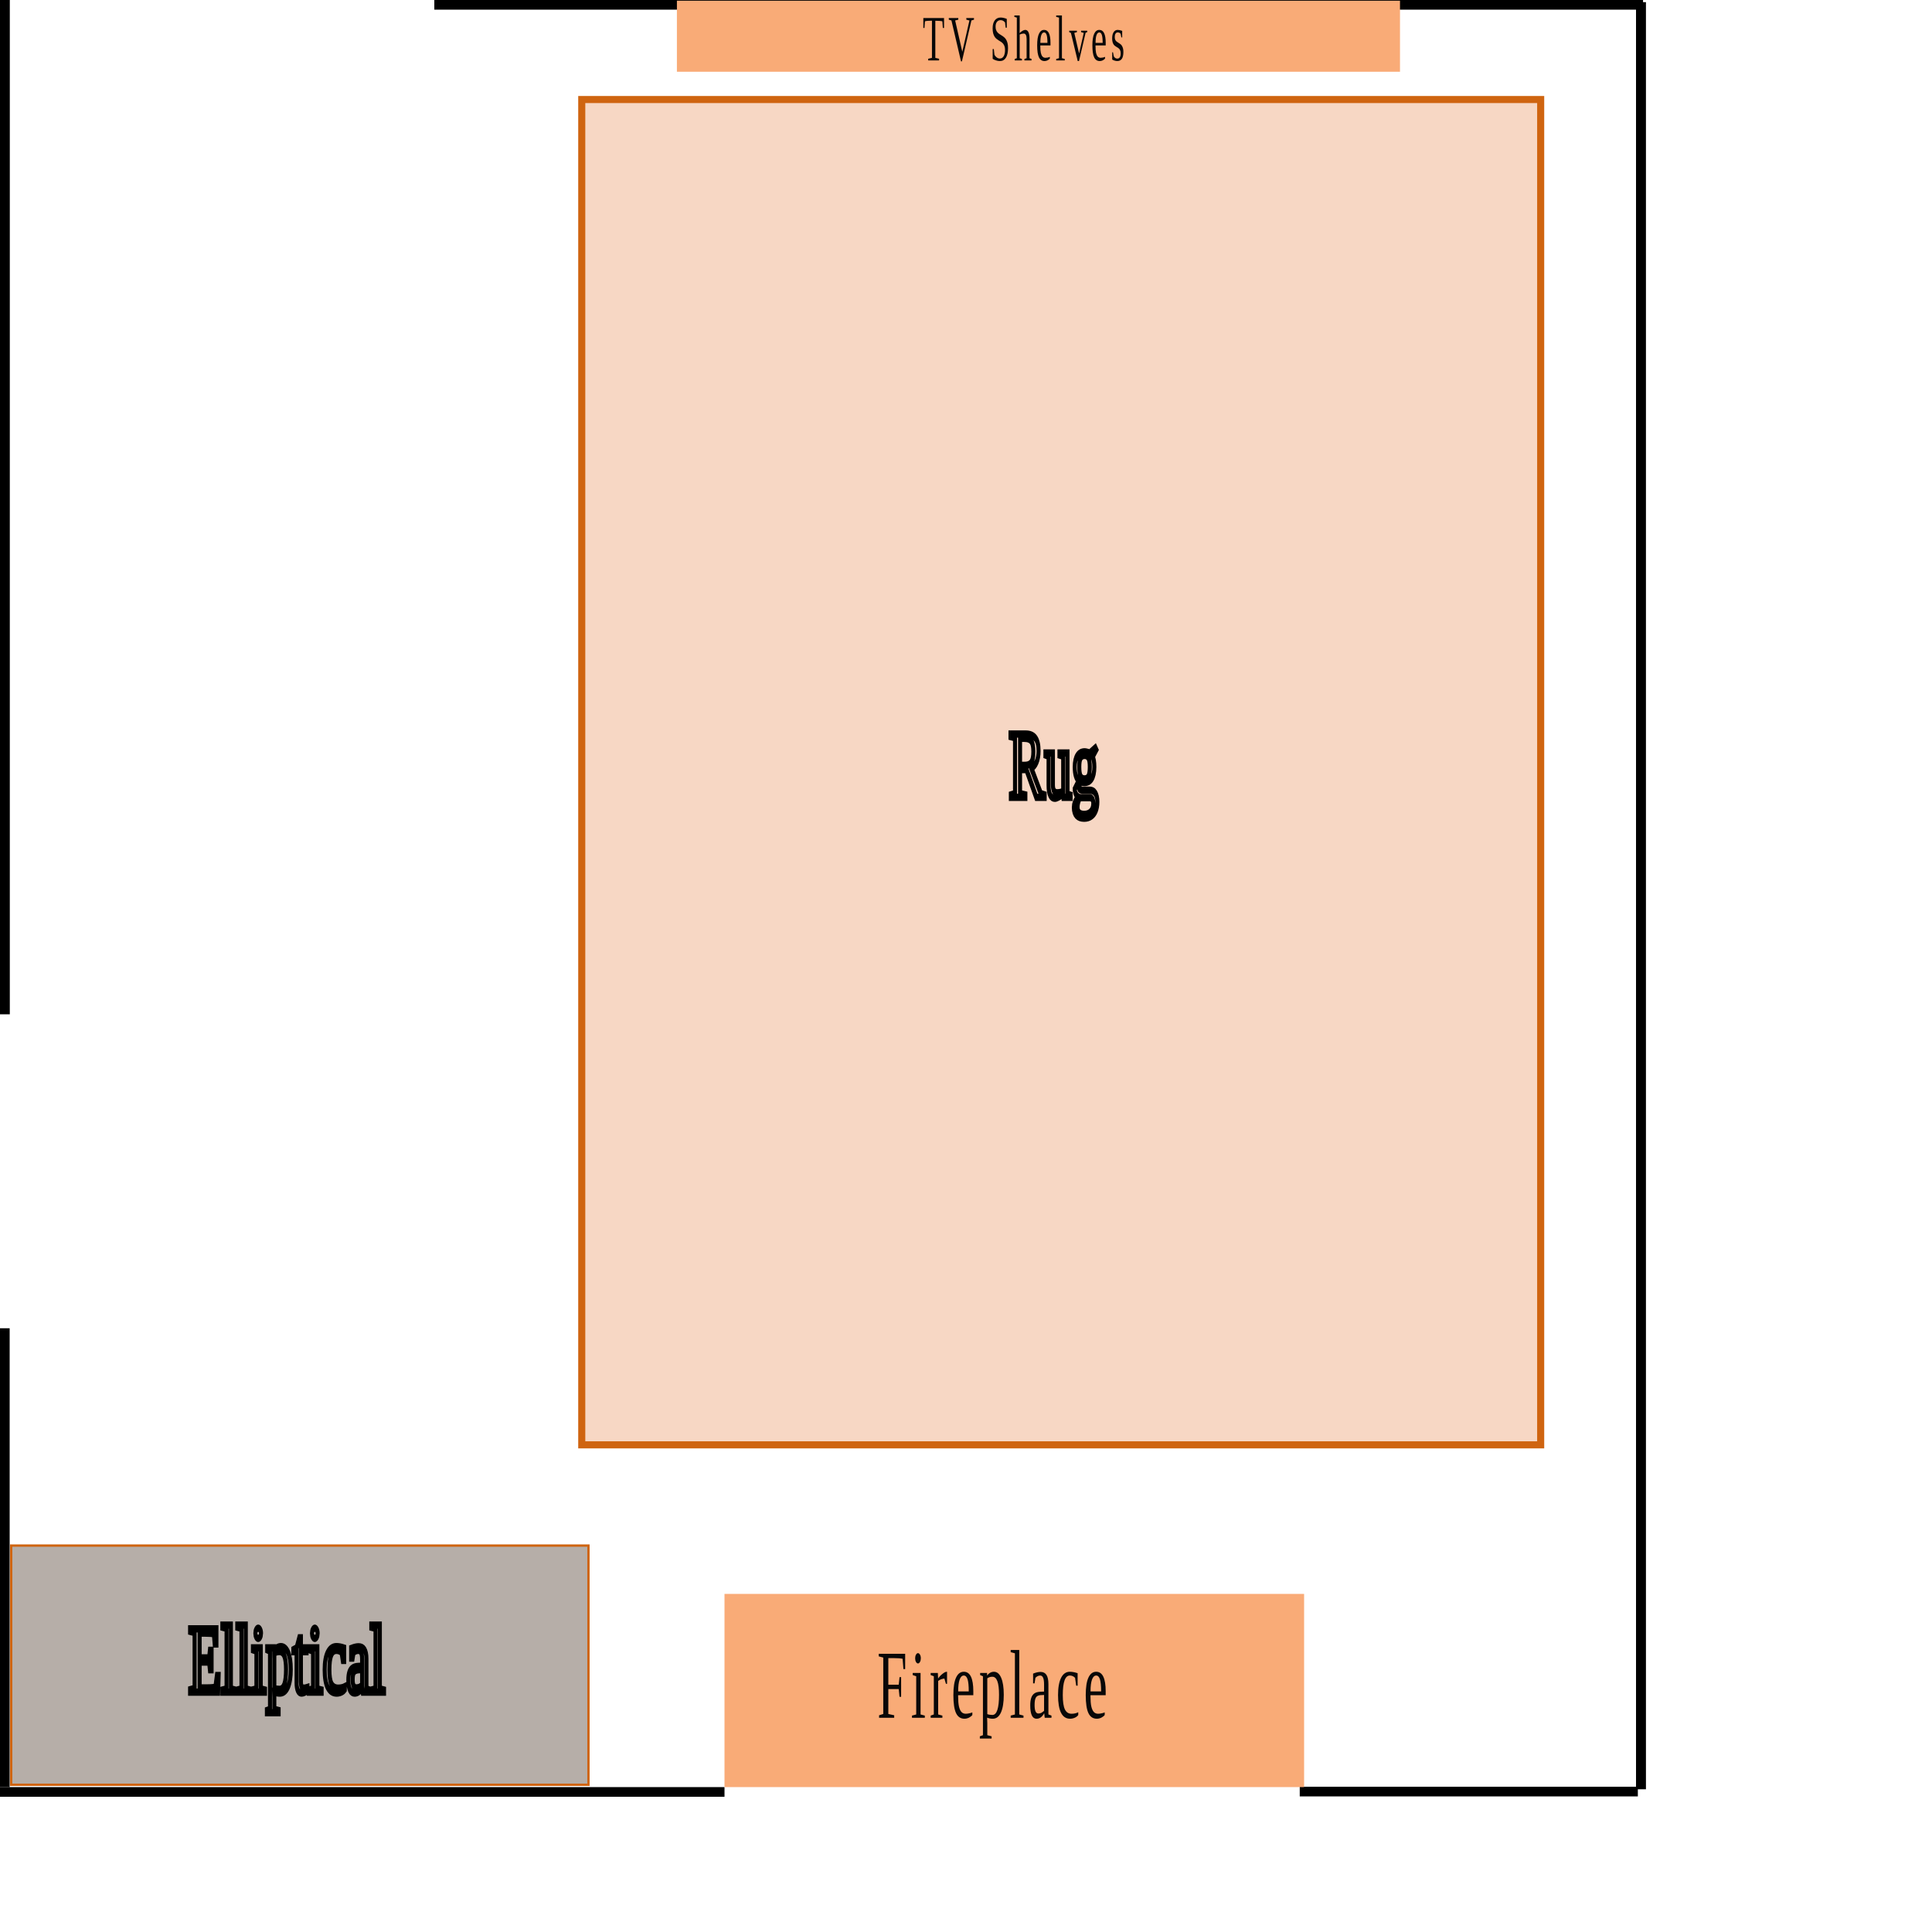
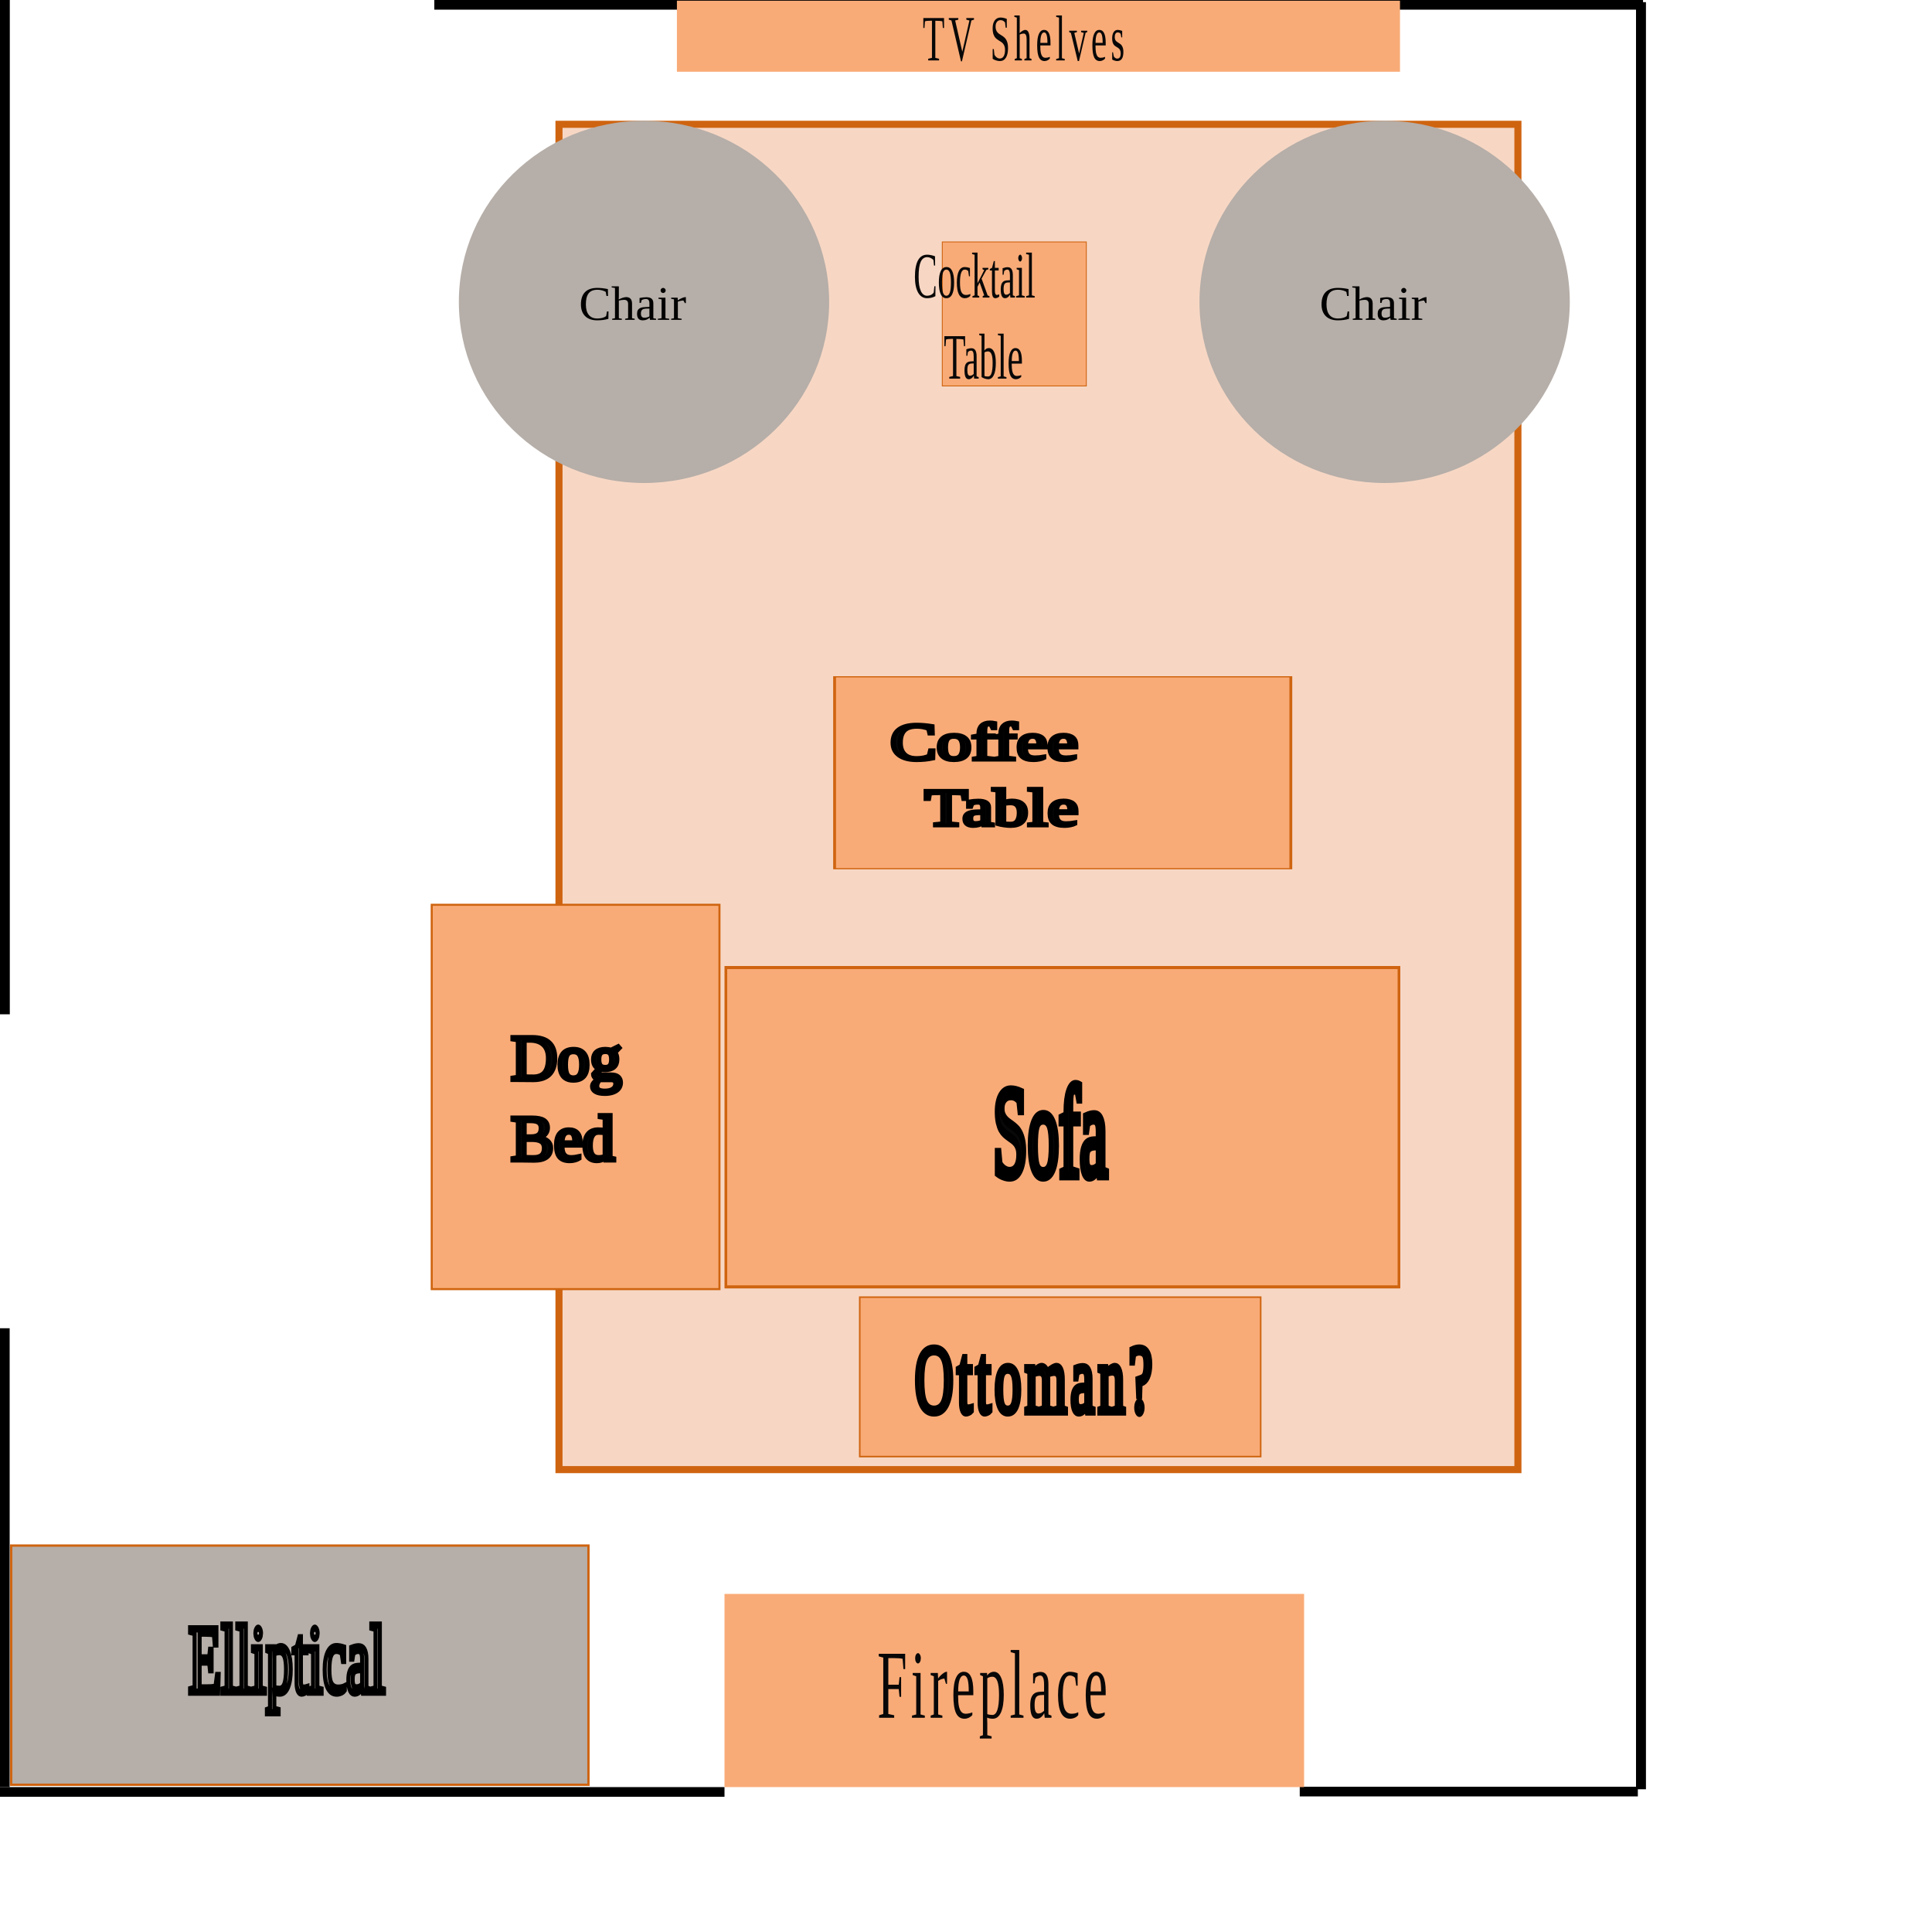
<svg xmlns="http://www.w3.org/2000/svg" width="20in" height="20in" viewBox="0 0 508 508" version="1.1" id="svg5">
  <defs id="defs2" />
  <g id="layer1">
    <path style="fill:#000000;stroke:#000000;stroke-width:2.54;stroke-dasharray:none;stroke-opacity:1" d="M 190.5,471.17 H 0" id="path190-8" />
    <path style="fill:#000000;stroke:#000000;stroke-width:2.744;stroke-dasharray:none;stroke-opacity:1" d="M 1.206,0 V 266.7" id="path977" />
    <path style="fill:#000000;stroke:#000000;stroke-width:2.612;stroke-dasharray:none;stroke-opacity:1" d="M 431.48,0.568 V 470.468" id="path977-5" />
    <path style="fill:#000000;stroke:#000000;stroke-width:2.539;stroke-dasharray:none;stroke-opacity:1" d="M 432.023,1.269 H 114.199" id="path12941" />
    <path style="fill:#000000;stroke:#000000;stroke-width:2.54;stroke-dasharray:none;stroke-opacity:1" d="M 1.27,349.25 V 469.9" id="path13671" />
    <path style="fill:#000000;stroke:#000000;stroke-width:2.54;stroke-dasharray:none;stroke-opacity:1" d="m 430.655,471.078 h -88.9" id="path13673" />
    <g id="g19966" transform="matrix(0.9994983,0,0,1.000001,-322.0152,-42.51582)" style="stroke-width:0;stroke-dasharray:none">
      <rect style="fill:#f9ab77;fill-opacity:1;stroke:#cf6410;stroke-width:0;stroke-dasharray:none;stroke-opacity:1" id="rect19952" width="190.224" height="18.679" x="500.252" y="42.701" />
      <text xml:space="preserve" style="font-size:12.703px;letter-spacing:1.323px;fill:#090808;fill-opacity:1;stroke:#000000;stroke-width:0;stroke-dasharray:none;stroke-opacity:1" x="757.892" y="43.531" id="text19956" transform="scale(0.7453614,1.341631)">
        <tspan style="font-size:12.703px;fill:#090808;fill-opacity:1;stroke:#000000;stroke-width:0;stroke-opacity:1;stroke-dasharray:none" x="757.892" y="43.531" id="tspan19954">TV Shelves</tspan>
      </text>
    </g>
    <g id="g21471" transform="matrix(1.003081,0,0,1.010836,-322.3619,320.6147)" style="stroke-width:0;stroke-dasharray:none">
      <rect style="fill:#f9ab77;fill-opacity:1;stroke:#cf6410;stroke-width:0;stroke-dasharray:none;stroke-opacity:1" id="rect21457" width="151.932" height="50.255" x="511.287" y="97.43" />
      <text xml:space="preserve" style="font-size:18.932px;letter-spacing:1.323px;fill:#090808;fill-opacity:1;stroke:#000000;stroke-width:0;stroke-dasharray:none;stroke-opacity:1" x="739.654" y="96.637" id="text21461" transform="scale(0.7453614,1.341631)">
        <tspan style="font-size:18.932px;fill:#090808;fill-opacity:1;stroke:#000000;stroke-width:0;stroke-dasharray:none;stroke-opacity:1" x="739.654" y="96.637" id="tspan21459">Fireplace</tspan>
      </text>
    </g>
-     <g id="g25962" transform="matrix(0.9994983,0,0,1.000001,-445.8609,-226.3427)" style="fill:#f7d7c4;fill-opacity:1">
+     <g id="g25962" transform="matrix(0.9994983,0,0,1.000001,-451.8471,-219.8312)" style="fill:#f7d7c4;fill-opacity:1">
      <rect style="fill:#f7d7c4;fill-opacity:1;stroke:#cf6410;stroke-width:1.861;stroke-dasharray:none;stroke-opacity:1" id="rect25944" width="252.266" height="353.738" x="599.128" y="252.512" />
      <text xml:space="preserve" style="font-size:18.932px;fill:#f7d7c4;fill-opacity:1;stroke:#000000;stroke-width:1.42;stroke-dasharray:none;stroke-opacity:1" x="954.586" y="324.971" id="text25948" transform="scale(0.7453614,1.341631)">
        <tspan style="font-size:18.932px;fill:#f7d7c4;fill-opacity:1;stroke:#000000;stroke-width:1.42;stroke-opacity:1" x="954.586" y="324.971" id="tspan25955">Rug</tspan>
      </text>
    </g>
    <g id="g8737" transform="matrix(0.9994983,0,0,1.000001,-326.3263,364.8992)" style="fill:#b6aea8;fill-opacity:1">
      <rect style="fill:#b6aea8;fill-opacity:1;stroke:#cf6410;stroke-width:0.609;stroke-dasharray:none;stroke-opacity:1" id="rect8718" width="151.867" height="62.891" x="329.429" y="41.493" />
      <text xml:space="preserve" style="font-size:18.932px;fill:#b6aea8;fill-opacity:1;stroke:#000000;stroke-width:1.42;stroke-dasharray:none;stroke-opacity:1" x="504.569" y="59.653" id="text8724" transform="scale(0.7453614,1.341631)">
        <tspan style="font-size:18.932px;fill:#b6aea8;fill-opacity:1;stroke:#000000;stroke-width:1.42;stroke-opacity:1" x="504.569" y="59.653" id="tspan8722">Elliptical</tspan>
      </text>
    </g>
+     <g id="g512" transform="matrix(0.9994983,0,0,1.000001,-136.9639,-349.0877)">
+       <ellipse style="fill:#b6aea8;stroke-width:0" id="path399" cx="306.451" cy="428.462" rx="48.708" ry="47.625" />
+       <text xml:space="preserve" style="font-size:12.703px;fill:#000000;stroke-width:0" x="289.27" y="433.3" id="text455" transform="scale(1.000252,0.9997485)">
+         <tspan id="tspan453" style="fill:#000000;stroke-width:0" x="289.27" y="433.3">Chair</tspan>
+       </text>
+     </g>
+     <g id="g512-3" transform="matrix(0.9994983,0,0,1.000001,57.77788,-349.0877)">
+       <ellipse style="fill:#b6aea8;stroke-width:0" id="path399-6" cx="306.451" cy="428.462" rx="48.708" ry="47.625" />
+       <text xml:space="preserve" style="font-size:12.703px;fill:#000000;stroke-width:0" x="289.27" y="433.3" id="text455-5" transform="scale(1.000252,0.9997485)">
+         <tspan id="tspan453-5" style="fill:#000000;stroke-width:0" x="289.27" y="433.3">Chair</tspan>
+       </text>
+     </g>
+     <g id="g661" transform="matrix(1.165415,0,0,1.335065,-396.7605,94.43273)">
+       <rect style="fill:#f9ab77;fill-opacity:1;stroke:#cf6410;stroke-width:0.609;stroke-dasharray:none;stroke-opacity:1" id="rect8739-3" width="151.867" height="62.891" x="504.211" y="119.825" />
+       <text xml:space="preserve" style="font-size:18.932px;fill:#090808;fill-opacity:1;stroke:#000000;stroke-width:1.42;stroke-dasharray:none;stroke-opacity:1" x="757.31" y="119.846" id="text8743-8" transform="scale(0.7453614,1.341631)">
+         <tspan style="font-size:18.932px;fill:#090808;fill-opacity:1;stroke:#000000;stroke-width:1.42;stroke-opacity:1" x="757.31" y="119.846" id="tspan8741-1">Sofa</tspan>
+       </text>
+     </g>
+     <g id="g8706" transform="matrix(0.9994983,0,0,1.000001,-170.2262,165.3898)">
+       <rect style="fill:#f9ab77;fill-opacity:1;stroke:#cf6410;stroke-width:0.545;stroke-dasharray:none;stroke-opacity:1" id="rect3091-8" width="75.693" height="101.055" x="283.887" y="72.515" />
+       <text xml:space="preserve" style="font-size:16.933px;fill:#090808;fill-opacity:1;stroke:#000000;stroke-width:1.27;stroke-dasharray:none;stroke-opacity:1" x="304.735" y="118.486" id="text5695-2">
+         <tspan style="font-size:16.933px;fill:#090808;fill-opacity:1;stroke:#000000;stroke-width:1.27;stroke-opacity:1" x="304.735" y="118.486" id="tspan7255-9">Dog</tspan>
+         <tspan style="font-size:16.933px;fill:#090808;fill-opacity:1;stroke:#000000;stroke-width:1.27;stroke-opacity:1" x="304.735" y="139.653" id="tspan8700">Bed</tspan>
+       </text>
+     </g>
+     <g id="g860" transform="matrix(0.9994983,0,0,1.000001,-290.3354,243.7113)">
+       <rect style="fill:#f9ab77;fill-opacity:1;stroke:#cf6410;stroke-width:0.414;stroke-dasharray:none;stroke-opacity:1" id="rect747" width="105.472" height="41.919" x="516.657" y="97.364" />
+       <text xml:space="preserve" style="font-size:18.932px;letter-spacing:1.323px;fill:#090808;fill-opacity:1;stroke:#000000;stroke-width:1.42;stroke-dasharray:none;stroke-opacity:1" x="712.568" y="95.076" id="text751" transform="scale(0.7453614,1.341631)">
+         <tspan style="font-size:18.932px;fill:#090808;fill-opacity:1;stroke:#000000;stroke-width:1.42;stroke-opacity:1" x="712.568" y="95.076" id="tspan749">Ottoman?</tspan>
+       </text>
+     </g>
+     <g id="g974" transform="matrix(1.29546,0,0,0.5451859,-361.5294,-5.279312)">
+       <rect style="fill:#f9ab77;fill-opacity:1;stroke:#cf6410;stroke-width:0.577;stroke-dasharray:none;stroke-opacity:1" id="rect955" width="92.603" height="92.556" x="448.472" y="336.099" />
+       <text xml:space="preserve" style="font-size:18.932px;fill:#090808;fill-opacity:1;stroke:#000000;stroke-width:1.42;stroke-dasharray:none;stroke-opacity:1" x="663.735" y="280.272" id="text959" transform="scale(0.7453614,1.341631)">
+         <tspan style="font-size:18.932px;text-align:center;text-anchor:middle;fill:#090808;fill-opacity:1;stroke:#000000;stroke-width:1.42;stroke-opacity:1" x="663.735" y="280.272" id="tspan957">Coffee</tspan>
+         <tspan style="font-size:18.932px;text-align:center;text-anchor:middle;fill:#090808;fill-opacity:1;stroke:#000000;stroke-width:1.42;stroke-opacity:1" x="663.735" y="303.937" id="tspan966">Table</tspan>
+       </text>
+     </g>
+     <g id="g1778" transform="matrix(0.9994983,0,0,1.000001,-251.2219,-201.308)">
+       <rect style="fill:#f9ab77;fill-opacity:1;stroke:#cf6410;stroke-width:0.236;stroke-dasharray:none;stroke-opacity:1" id="rect1079" width="37.883" height="37.864" x="499.24" y="264.926" />
+       <text xml:space="preserve" style="font-size:12.703px;fill:#090808;fill-opacity:1;stroke:#000000;stroke-width:1.42;stroke-dasharray:none;stroke-opacity:1" x="695.432" y="208.367" id="text1085" transform="scale(0.7453614,1.341631)">
+         <tspan style="font-size:12.703px;text-align:center;text-anchor:middle;fill:#090808;fill-opacity:1;stroke:none;stroke-width:1.42;stroke-opacity:1" x="695.432" y="208.367" id="tspan1083">Cocktail</tspan>
+         <tspan style="font-size:12.703px;text-align:center;text-anchor:middle;fill:#090808;fill-opacity:1;stroke:none;stroke-width:1.42;stroke-opacity:1" x="695.432" y="224.246" id="tspan1095">Table</tspan>
+       </text>
+     </g>
  </g>
</svg>
